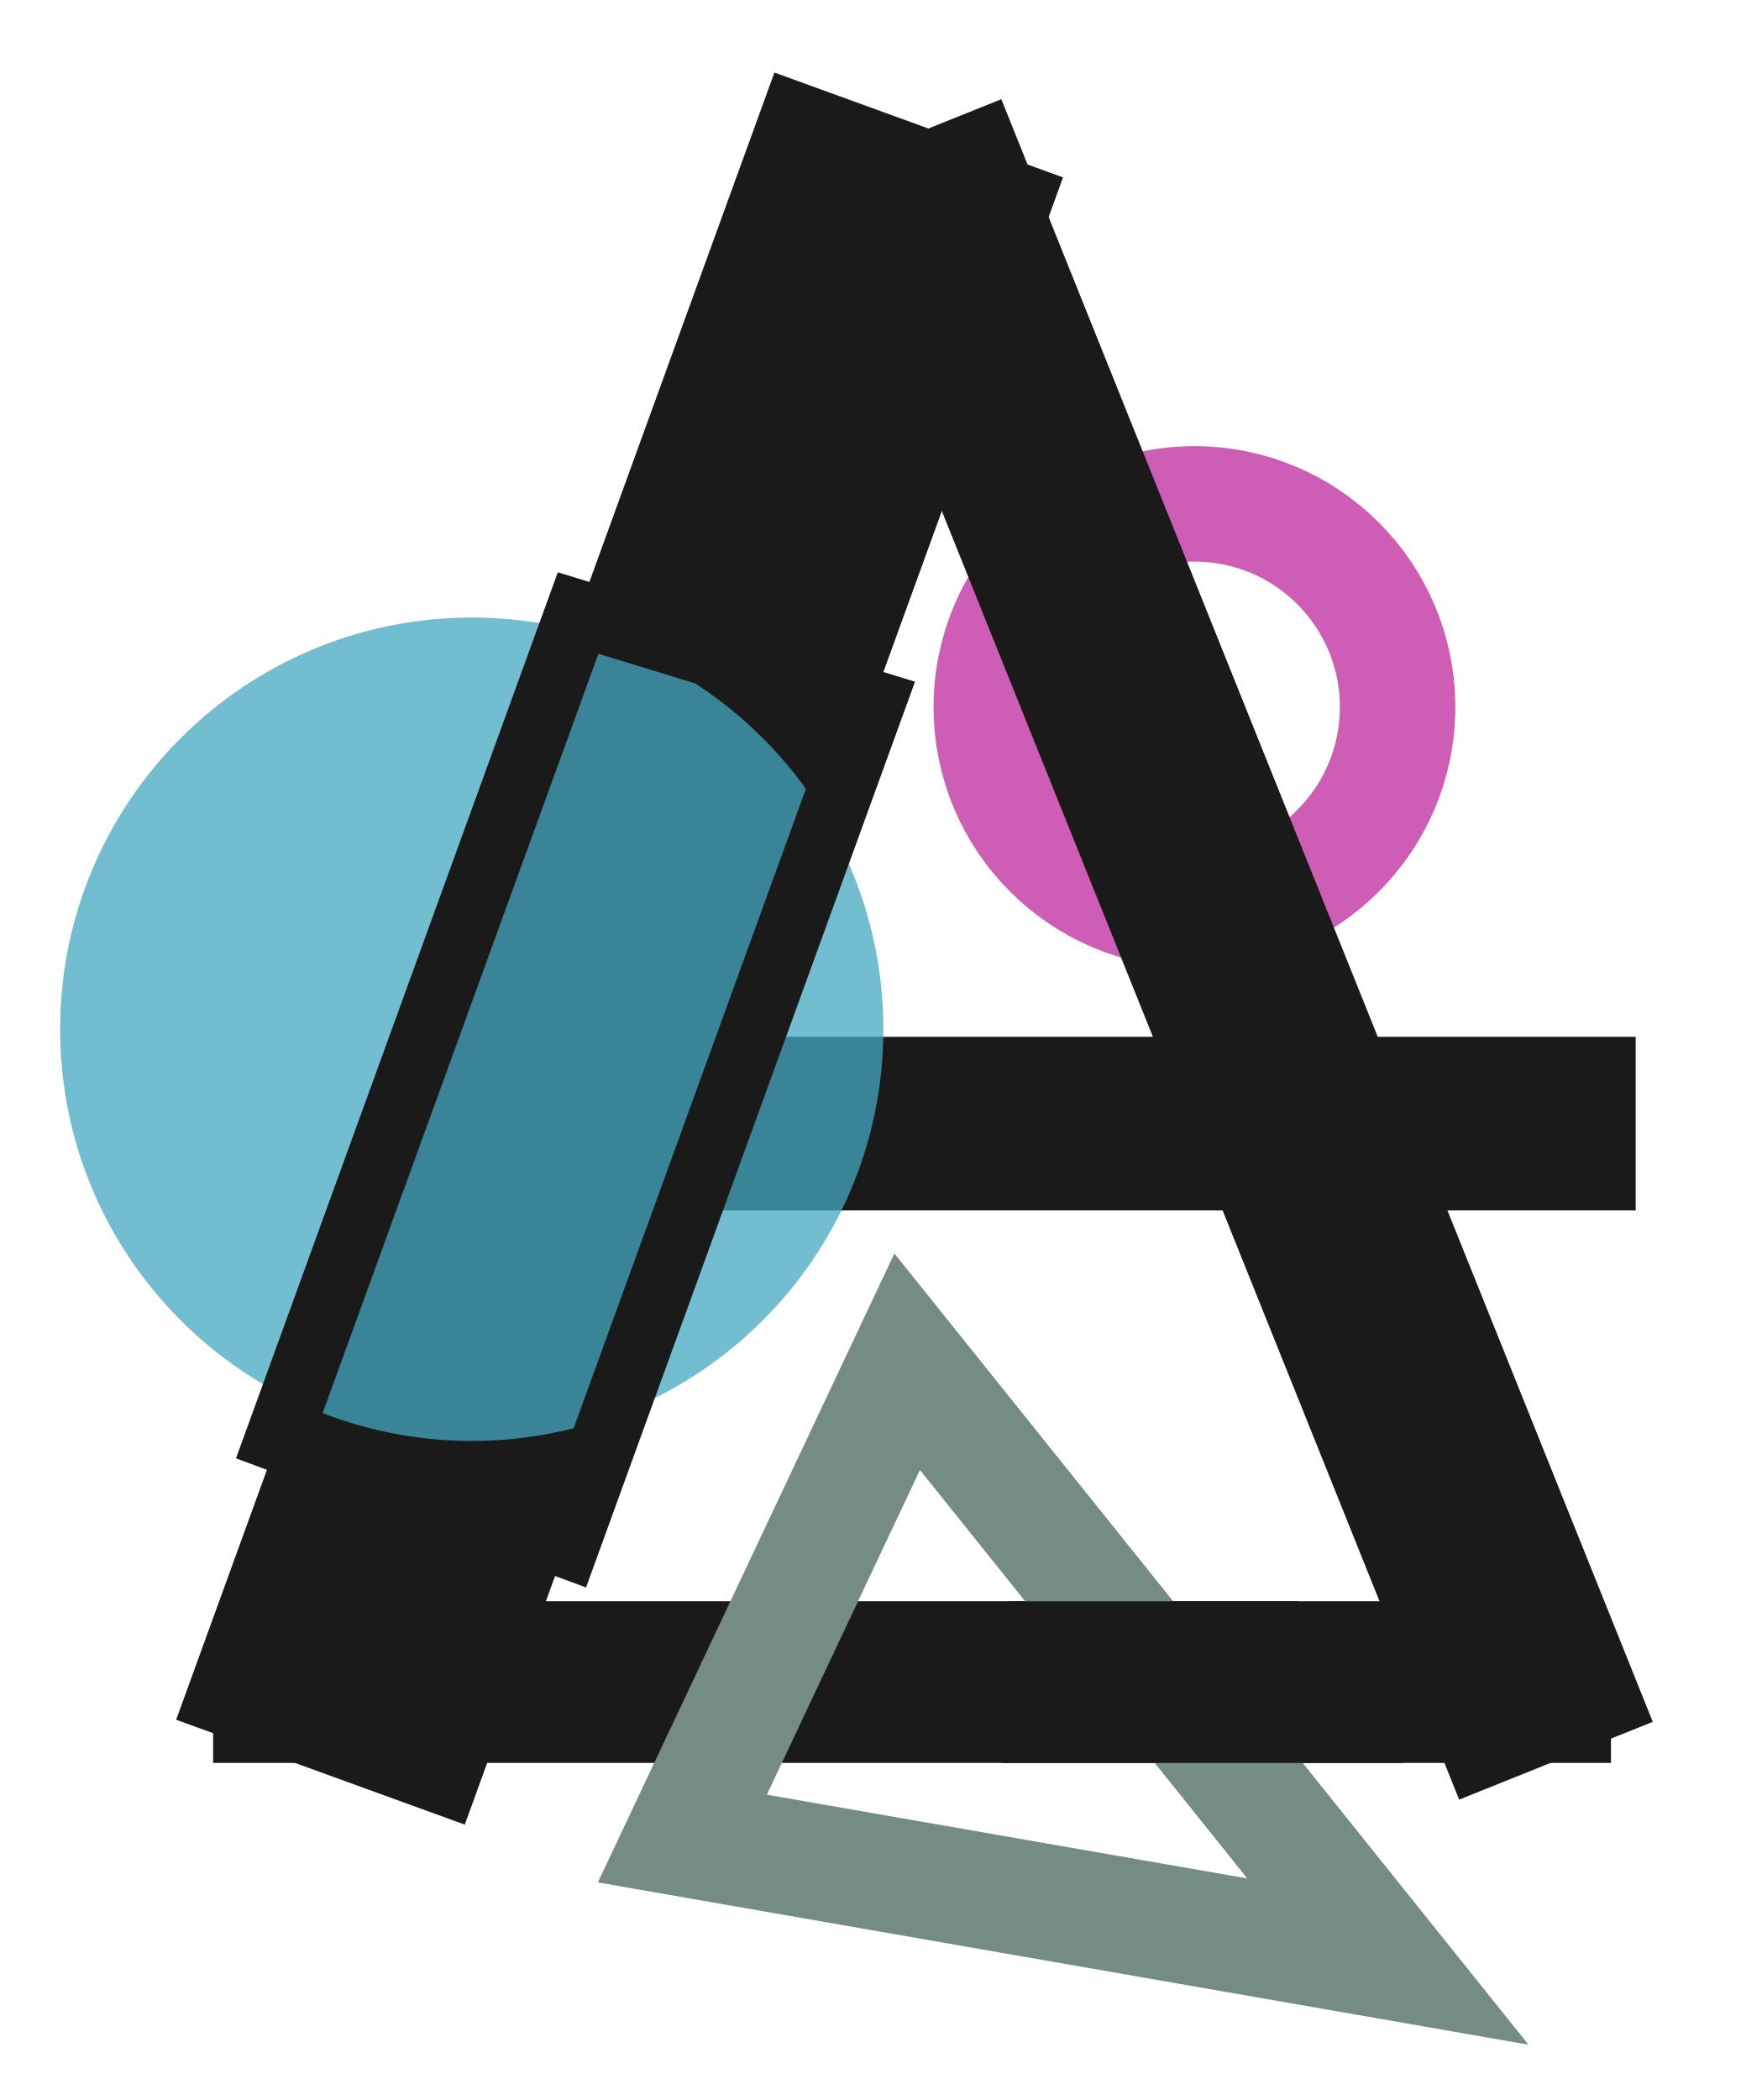
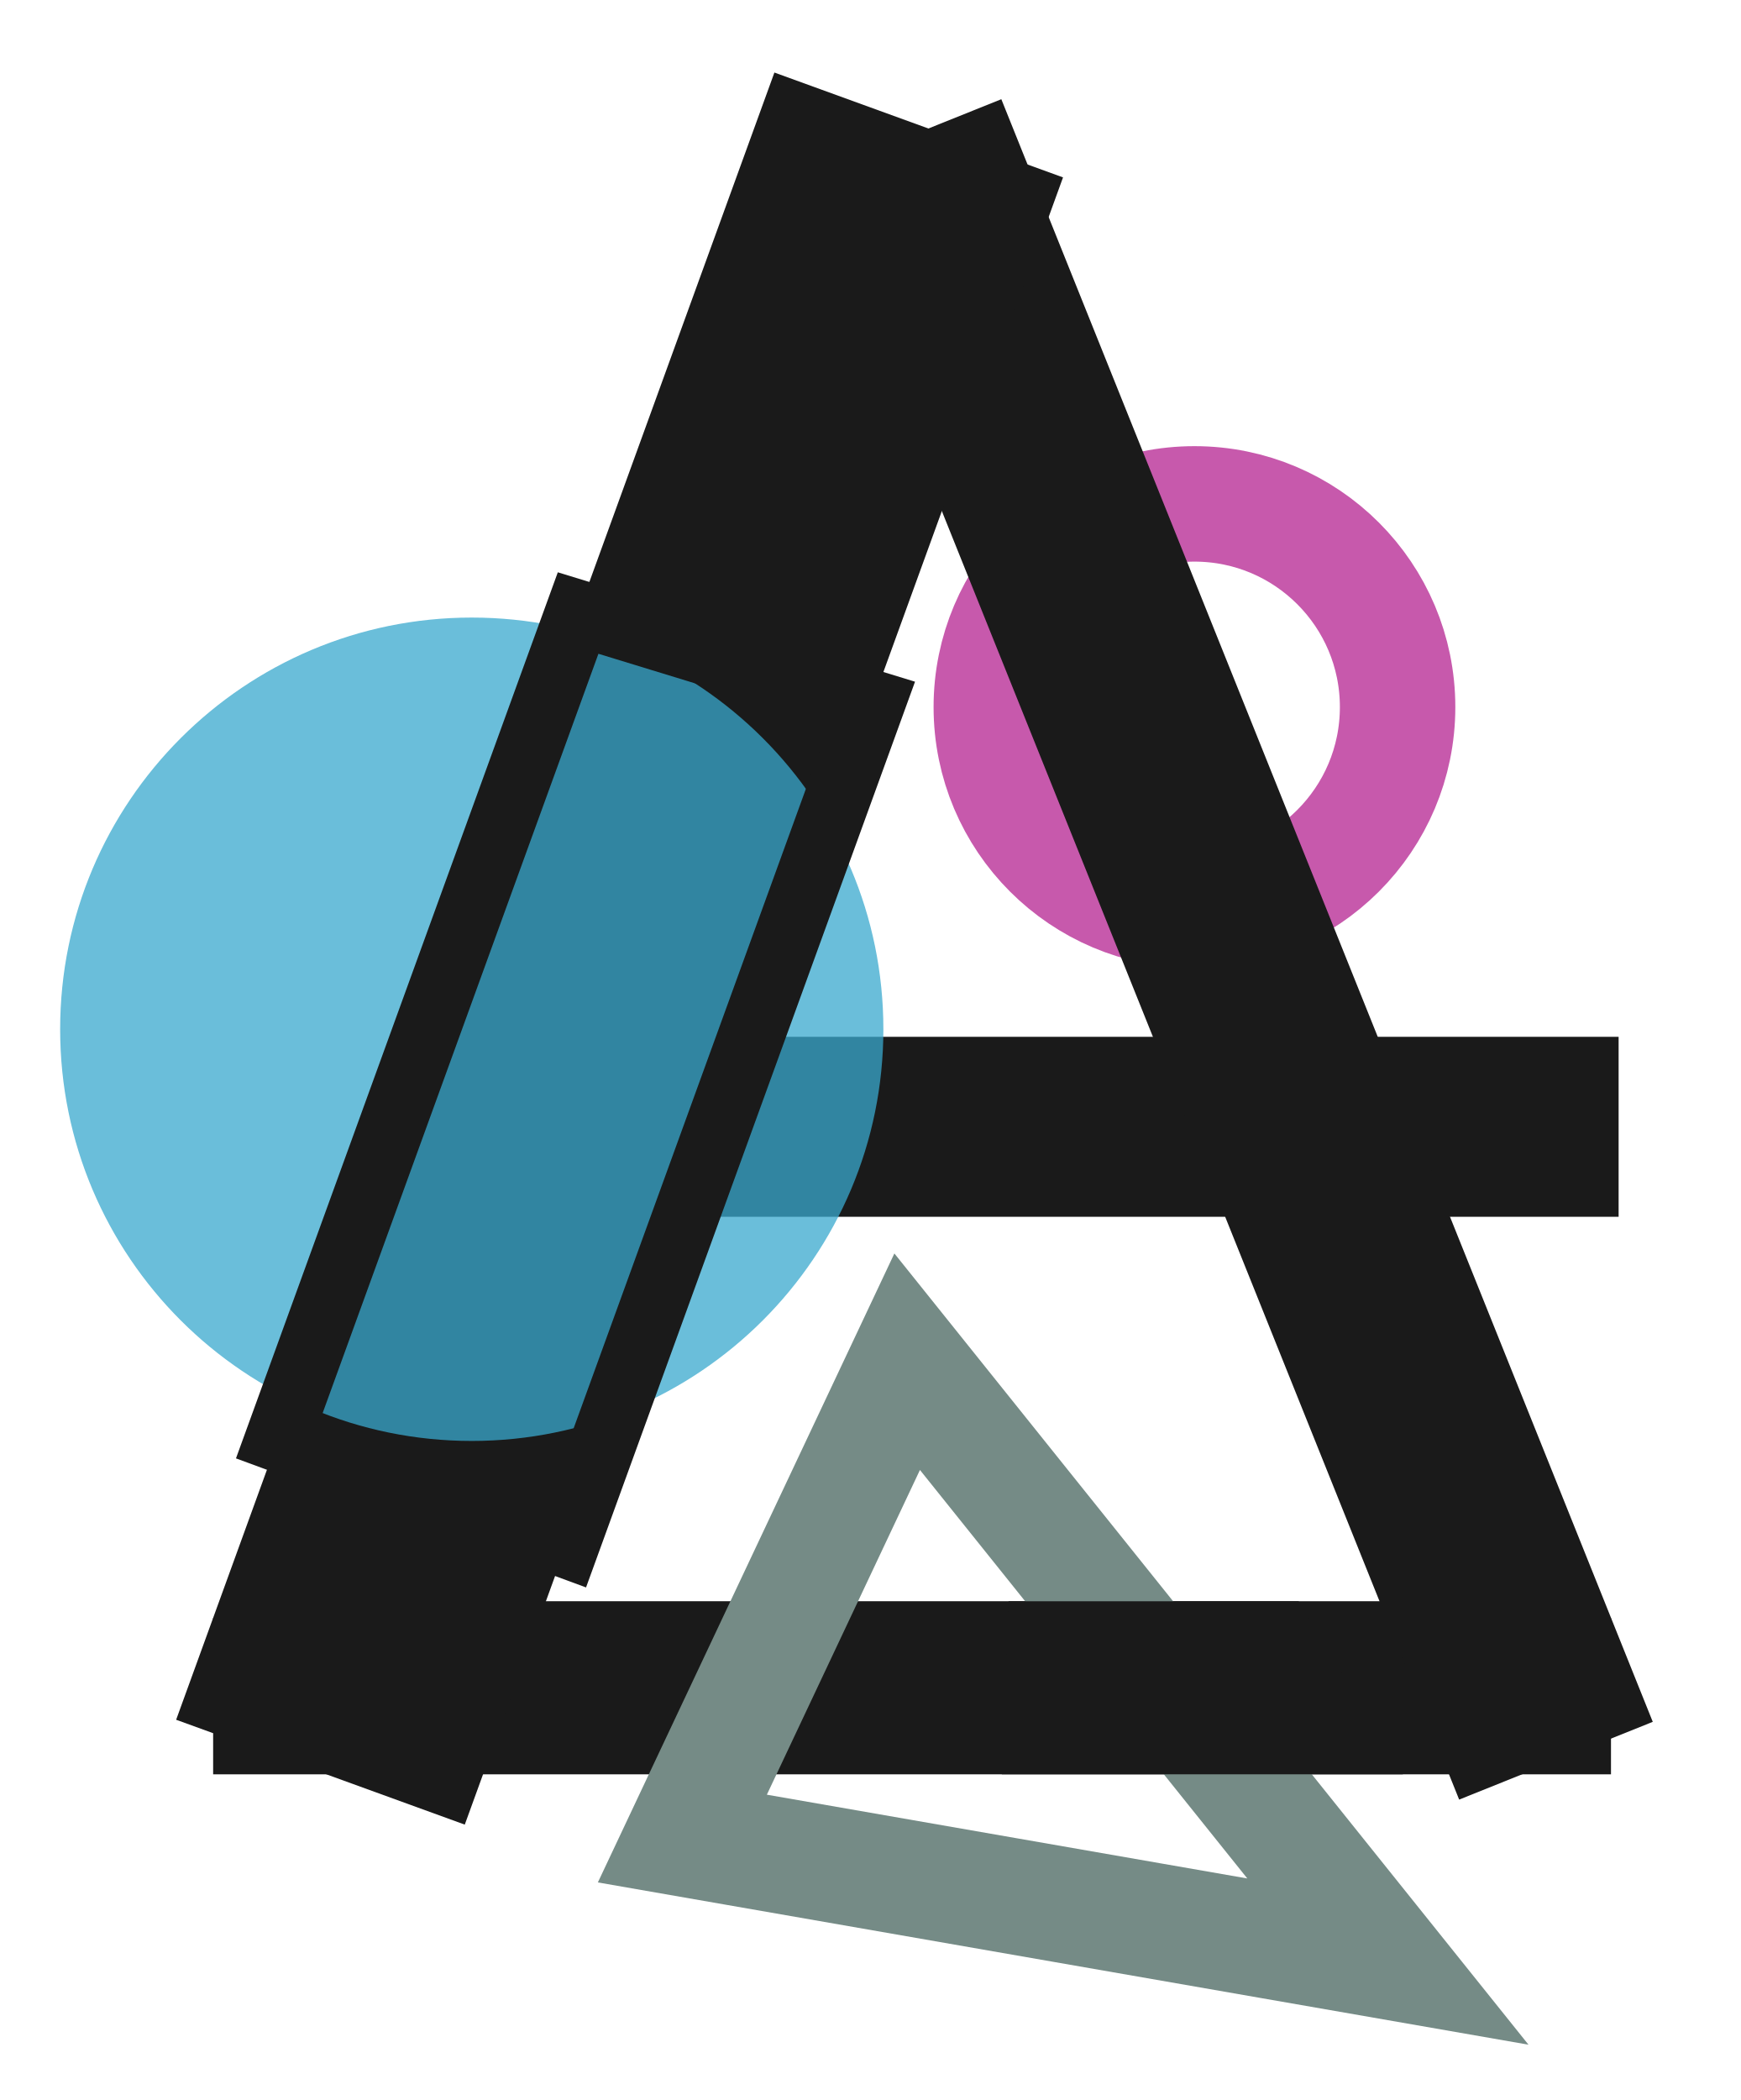
<svg xmlns="http://www.w3.org/2000/svg" width="263.877" height="318.237" viewBox="0 0 69.817 84.2" version="1.1" id="svg5" xml:space="preserve">
  <defs id="defs2" />
  <g id="layer1" transform="translate(-3793.568,-76.38161)">
    <rect style="opacity:1;fill:#1a1a1a;stroke:none;stroke-width:2.646;stroke-linecap:butt;stroke-linejoin:round;stroke-miterlimit:4.7;stroke-dasharray:none;fill-opacity:1" id="rect1" width="39.944" height="4.265" x="3811.986" y="140.583" />
    <g id="g57005" transform="matrix(1.429778,0,0,1.429778,3205.925,-48.75908)">
-       <circle style="opacity:0.7;fill:none;stroke:#b91a95;stroke-width:3.238;stroke-dasharray:none;stroke-opacity:1" id="circle56987" cx="444.505" cy="107.353" r="5.698" />
-       <rect style="fill:#1a1a1a;stroke-width:0.463;fill-opacity:1" id="rect56989" width="4.068" height="39.207" x="132.894" y="-456.188" transform="rotate(90)" />
-       <rect style="fill:#1a1a1a;stroke-width:0.414;fill-opacity:1" id="rect56991" width="4.868" height="32.996" x="116.6" y="-456.881" transform="rotate(90)" />
+       <circle style="opacity:0.7;fill:none;stroke:#af1389;stroke-width:3.238;stroke-dasharray:none;stroke-opacity:1" id="circle56987" cx="444.505" cy="107.353" r="5.698" />
+       <rect style="fill:#1a1a1a;fill-opacity:1;stroke-width:0.463" id="rect56989" width="4.388" height="39.207" x="132.894" y="-456.188" transform="rotate(90)" />
+       <rect style="fill:#1a1a1a;fill-opacity:1;stroke-width:0.414" id="rect56991" width="5.047" height="32.517" x="116.6" y="-456.402" transform="rotate(90)" />
      <rect style="fill:#1a1a1a;stroke-width:0.553;fill-opacity:1" id="rect56993" width="5.852" height="49.035" x="367.963" y="247.419" transform="rotate(-21.87773)" />
      <rect style="fill:#1a1a1a;stroke-width:0.704;fill-opacity:1" id="rect56995" width="8.613" height="49.146" x="437.298" y="-63.567" transform="rotate(19.96391)" />
-       <circle style="opacity:0.75;fill:#44a7c1;stroke:none;stroke-width:0.966;fill-opacity:1" id="circle56997" cx="424.235" cy="116.388" r="11.545" />
+       <circle style="opacity:0.75;fill:#38a8cd;stroke:none;stroke-width:0.966;fill-opacity:1" id="circle56997" cx="424.235" cy="116.388" r="11.545" />
      <path style="fill:none;stroke:#1a1a1a;stroke-width:1.851;stroke-linecap:butt;stroke-linejoin:miter;stroke-dasharray:none;stroke-opacity:1" d="m 426.638,106.312 -7.087,19.509 -0.745,2.051 8.082,2.979 1.364,-3.754 5.902,-16.247 1.311,-3.609 -8.247,-2.525 z" id="path56999" />
      <path style="fill:none;stroke:#758b86;stroke-width:3.238;stroke-linecap:butt;stroke-linejoin:miter;stroke-dasharray:none;stroke-opacity:1" d="m 436.447,125.711 -6.305,13.372 19.789,3.45 z" id="path57001" />
-       <path style="fill:#1a1a1a;fill-opacity:1;stroke:none;stroke-width:0.435px;stroke-linecap:butt;stroke-linejoin:miter;stroke-opacity:1" d="m 439.291,132.428 h 8.134 l 2.927,4.535 h -11.251 z" id="path57003" />
+       <path style="fill:#1a1a1a;fill-opacity:1;stroke:none;stroke-width:0.435px;stroke-linecap:butt;stroke-linejoin:miter;stroke-opacity:1" d="m 439.291,132.428 h 8.134 l 2.927,4.854 h -11.251 z" id="path57003" />
    </g>
  </g>
</svg>
